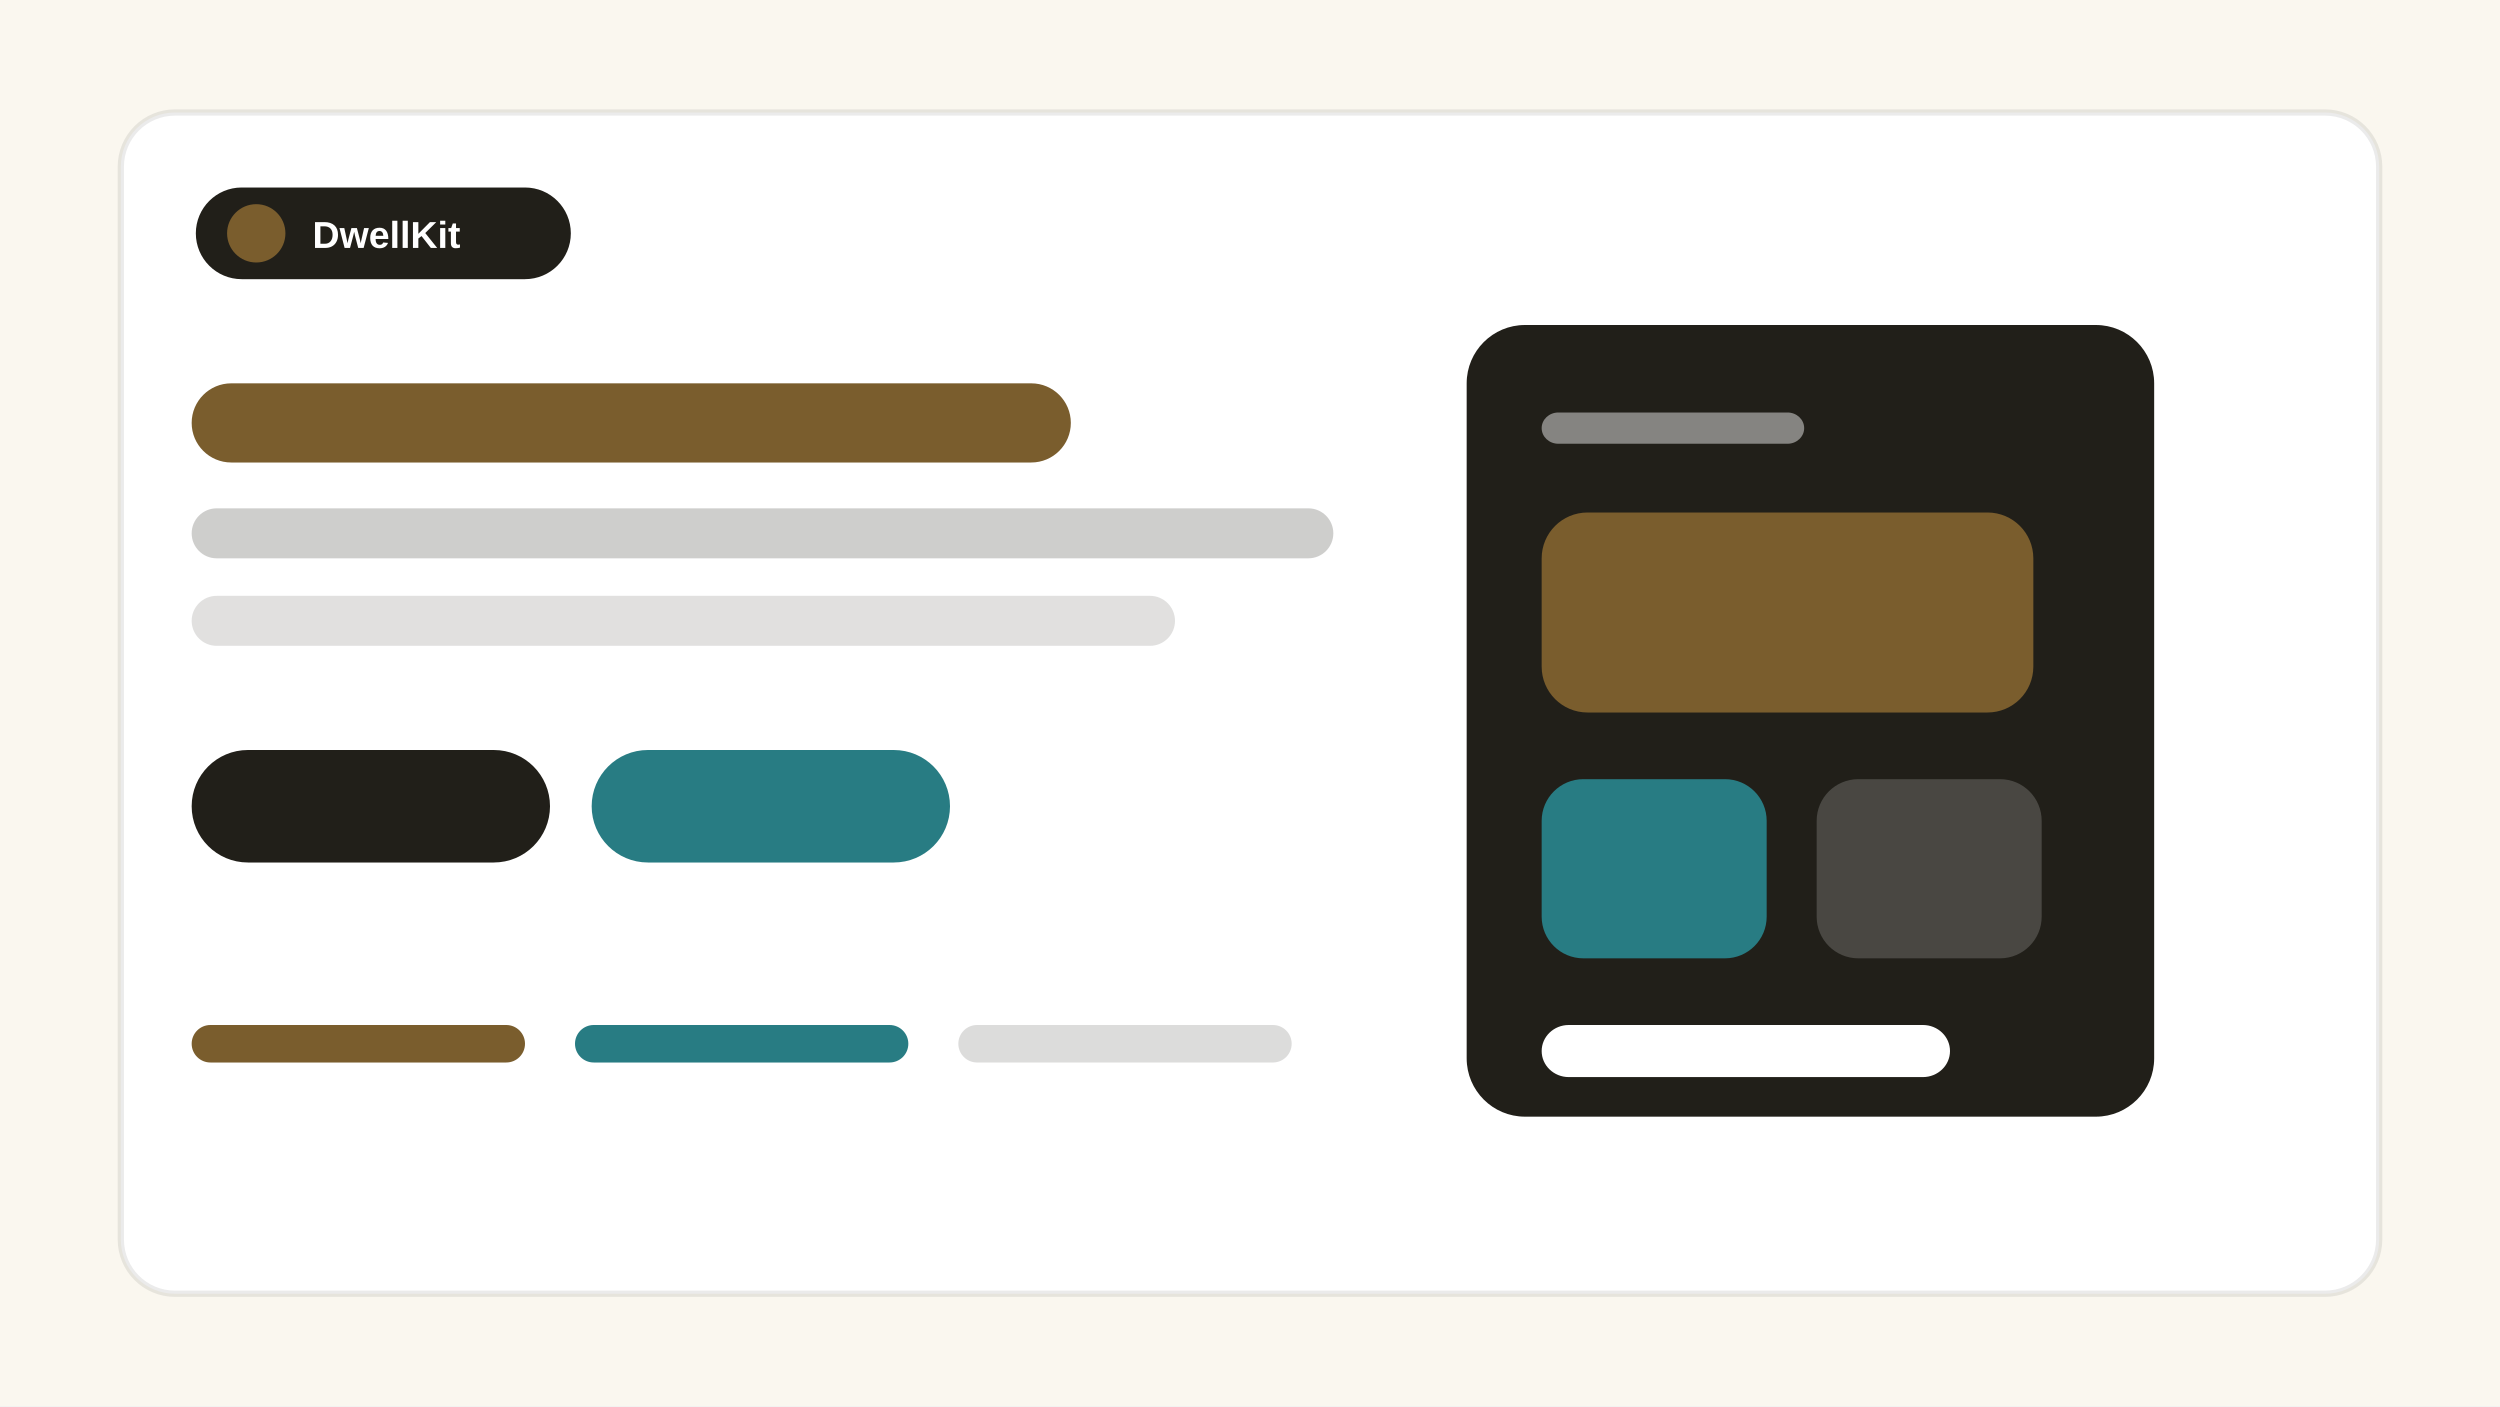
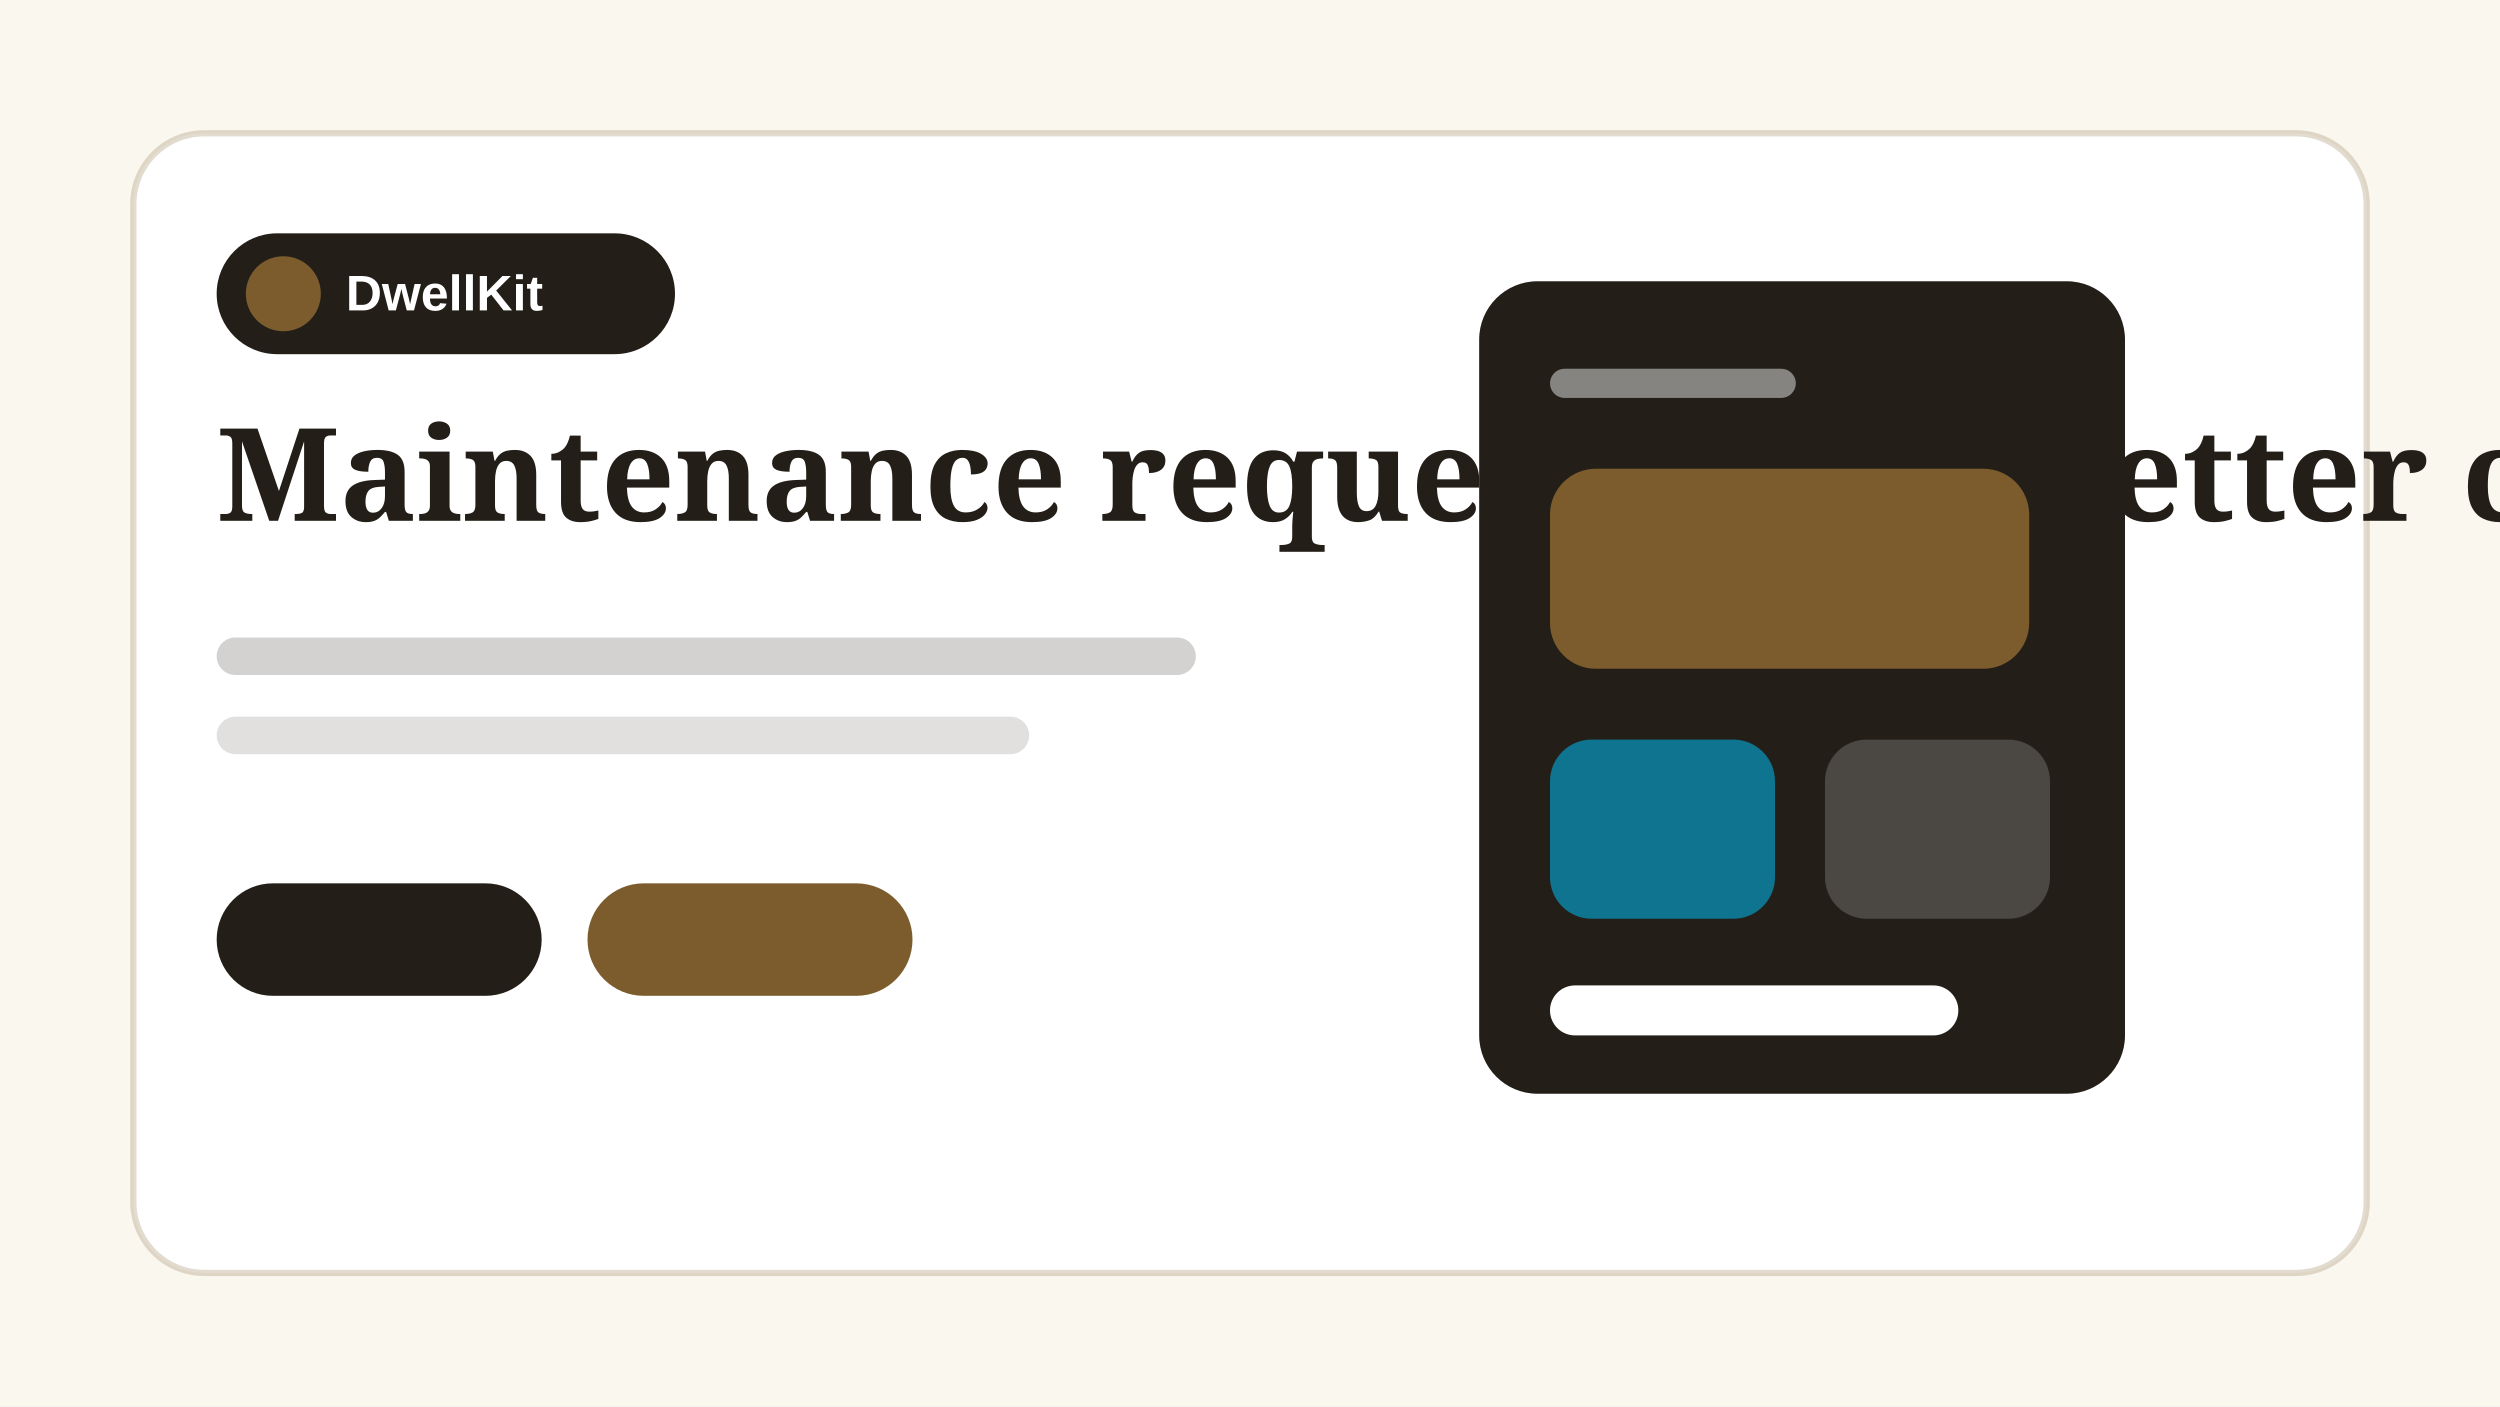
<svg xmlns="http://www.w3.org/2000/svg" width="1200" height="675" viewBox="0 0 1200 675" role="img" aria-labelledby="title">
  <rect width="1200" height="675" fill="#faf7ef" />
-   <rect x="58" y="54" width="1084" height="567" rx="26" fill="#fff" stroke="rgba(0,0,0,.08)" stroke-width="3" />
-   <rect x="94" y="90" width="180" height="44" rx="22" fill="#211f19" />
-   <circle cx="123" cy="112" r="14" fill="#7a5d2d" />
-   <text x="150" y="119" fill="#fff" font-family="Arial, sans-serif" font-size="18" font-weight="800">DwellKit</text>
-   <rect x="92" y="184" width="422" height="38" rx="19" fill="#7a5d2d" />
-   <rect x="92" y="244" width="548" height="24" rx="12" fill="#211f19" opacity=".22" />
-   <rect x="92" y="286" width="472" height="24" rx="12" fill="#211f19" opacity=".14" />
-   <rect x="92" y="360" width="172" height="54" rx="27" fill="#211f19" />
-   <rect x="284" y="360" width="172" height="54" rx="27" fill="#287c83" />
-   <rect x="704" y="156" width="330" height="380" rx="28" fill="#211f19" />
-   <rect x="740" y="198" width="126" height="15" rx="8" fill="#fff" opacity=".45" />
-   <rect x="740" y="246" width="236" height="96" rx="22" fill="#7a5d2d" />
-   <rect x="740" y="374" width="108" height="86" rx="20" fill="#287c83" />
-   <rect x="872" y="374" width="108" height="86" rx="20" fill="#fff" opacity=".18" />
-   <rect x="740" y="492" width="196" height="25" rx="13" fill="#fff" />
-   <rect x="92" y="492" width="160" height="18" rx="9" fill="#7a5d2d" />
-   <rect x="276" y="492" width="160" height="18" rx="9" fill="#287c83" />
-   <rect x="460" y="492" width="160" height="18" rx="9" fill="#211f19" opacity=".16" />
+   <rect x="64" y="64" width="1072" height="547" rx="34" fill="#fff" stroke="#7c5c2d" stroke-opacity=".22" stroke-width="3" />
+   <rect x="104" y="112" width="220" height="58" rx="29" fill="#231f18" />
+   <circle cx="136" cy="141" r="18" fill="#7c5c2d" />
+   <text x="166" y="149" fill="#fff" font-family="Arial, sans-serif" font-weight="800" font-size="24">DwellKit</text>
+   <text x="104" y="250" fill="#231f18" font-family="Georgia, serif" font-size="62" font-weight="700">Maintenance requests with better context from the start.</text>
+   <rect x="104" y="306" width="470" height="18" rx="9" fill="#231f18" opacity=".2" />
+   <rect x="104" y="344" width="390" height="18" rx="9" fill="#231f18" opacity=".14" />
+   <rect x="104" y="424" width="156" height="54" rx="27" fill="#231f18" />
+   <rect x="282" y="424" width="156" height="54" rx="27" fill="#7c5c2d" />
+   <g transform="translate(710 135)">
+     <rect width="310" height="390" rx="28" fill="#231f18" />
+     <rect x="34" y="42" width="118" height="14" rx="7" fill="#fff" opacity=".45" />
+     <rect x="34" y="90" width="230" height="96" rx="22" fill="#7c5c2d" />
+     <rect x="34" y="220" width="108" height="86" rx="20" fill="#0e7490" />
+     <rect x="166" y="220" width="108" height="86" rx="20" fill="#fff" opacity=".18" />
+     <rect x="34" y="338" width="196" height="24" rx="12" fill="#fff" />
+   </g>
</svg>
